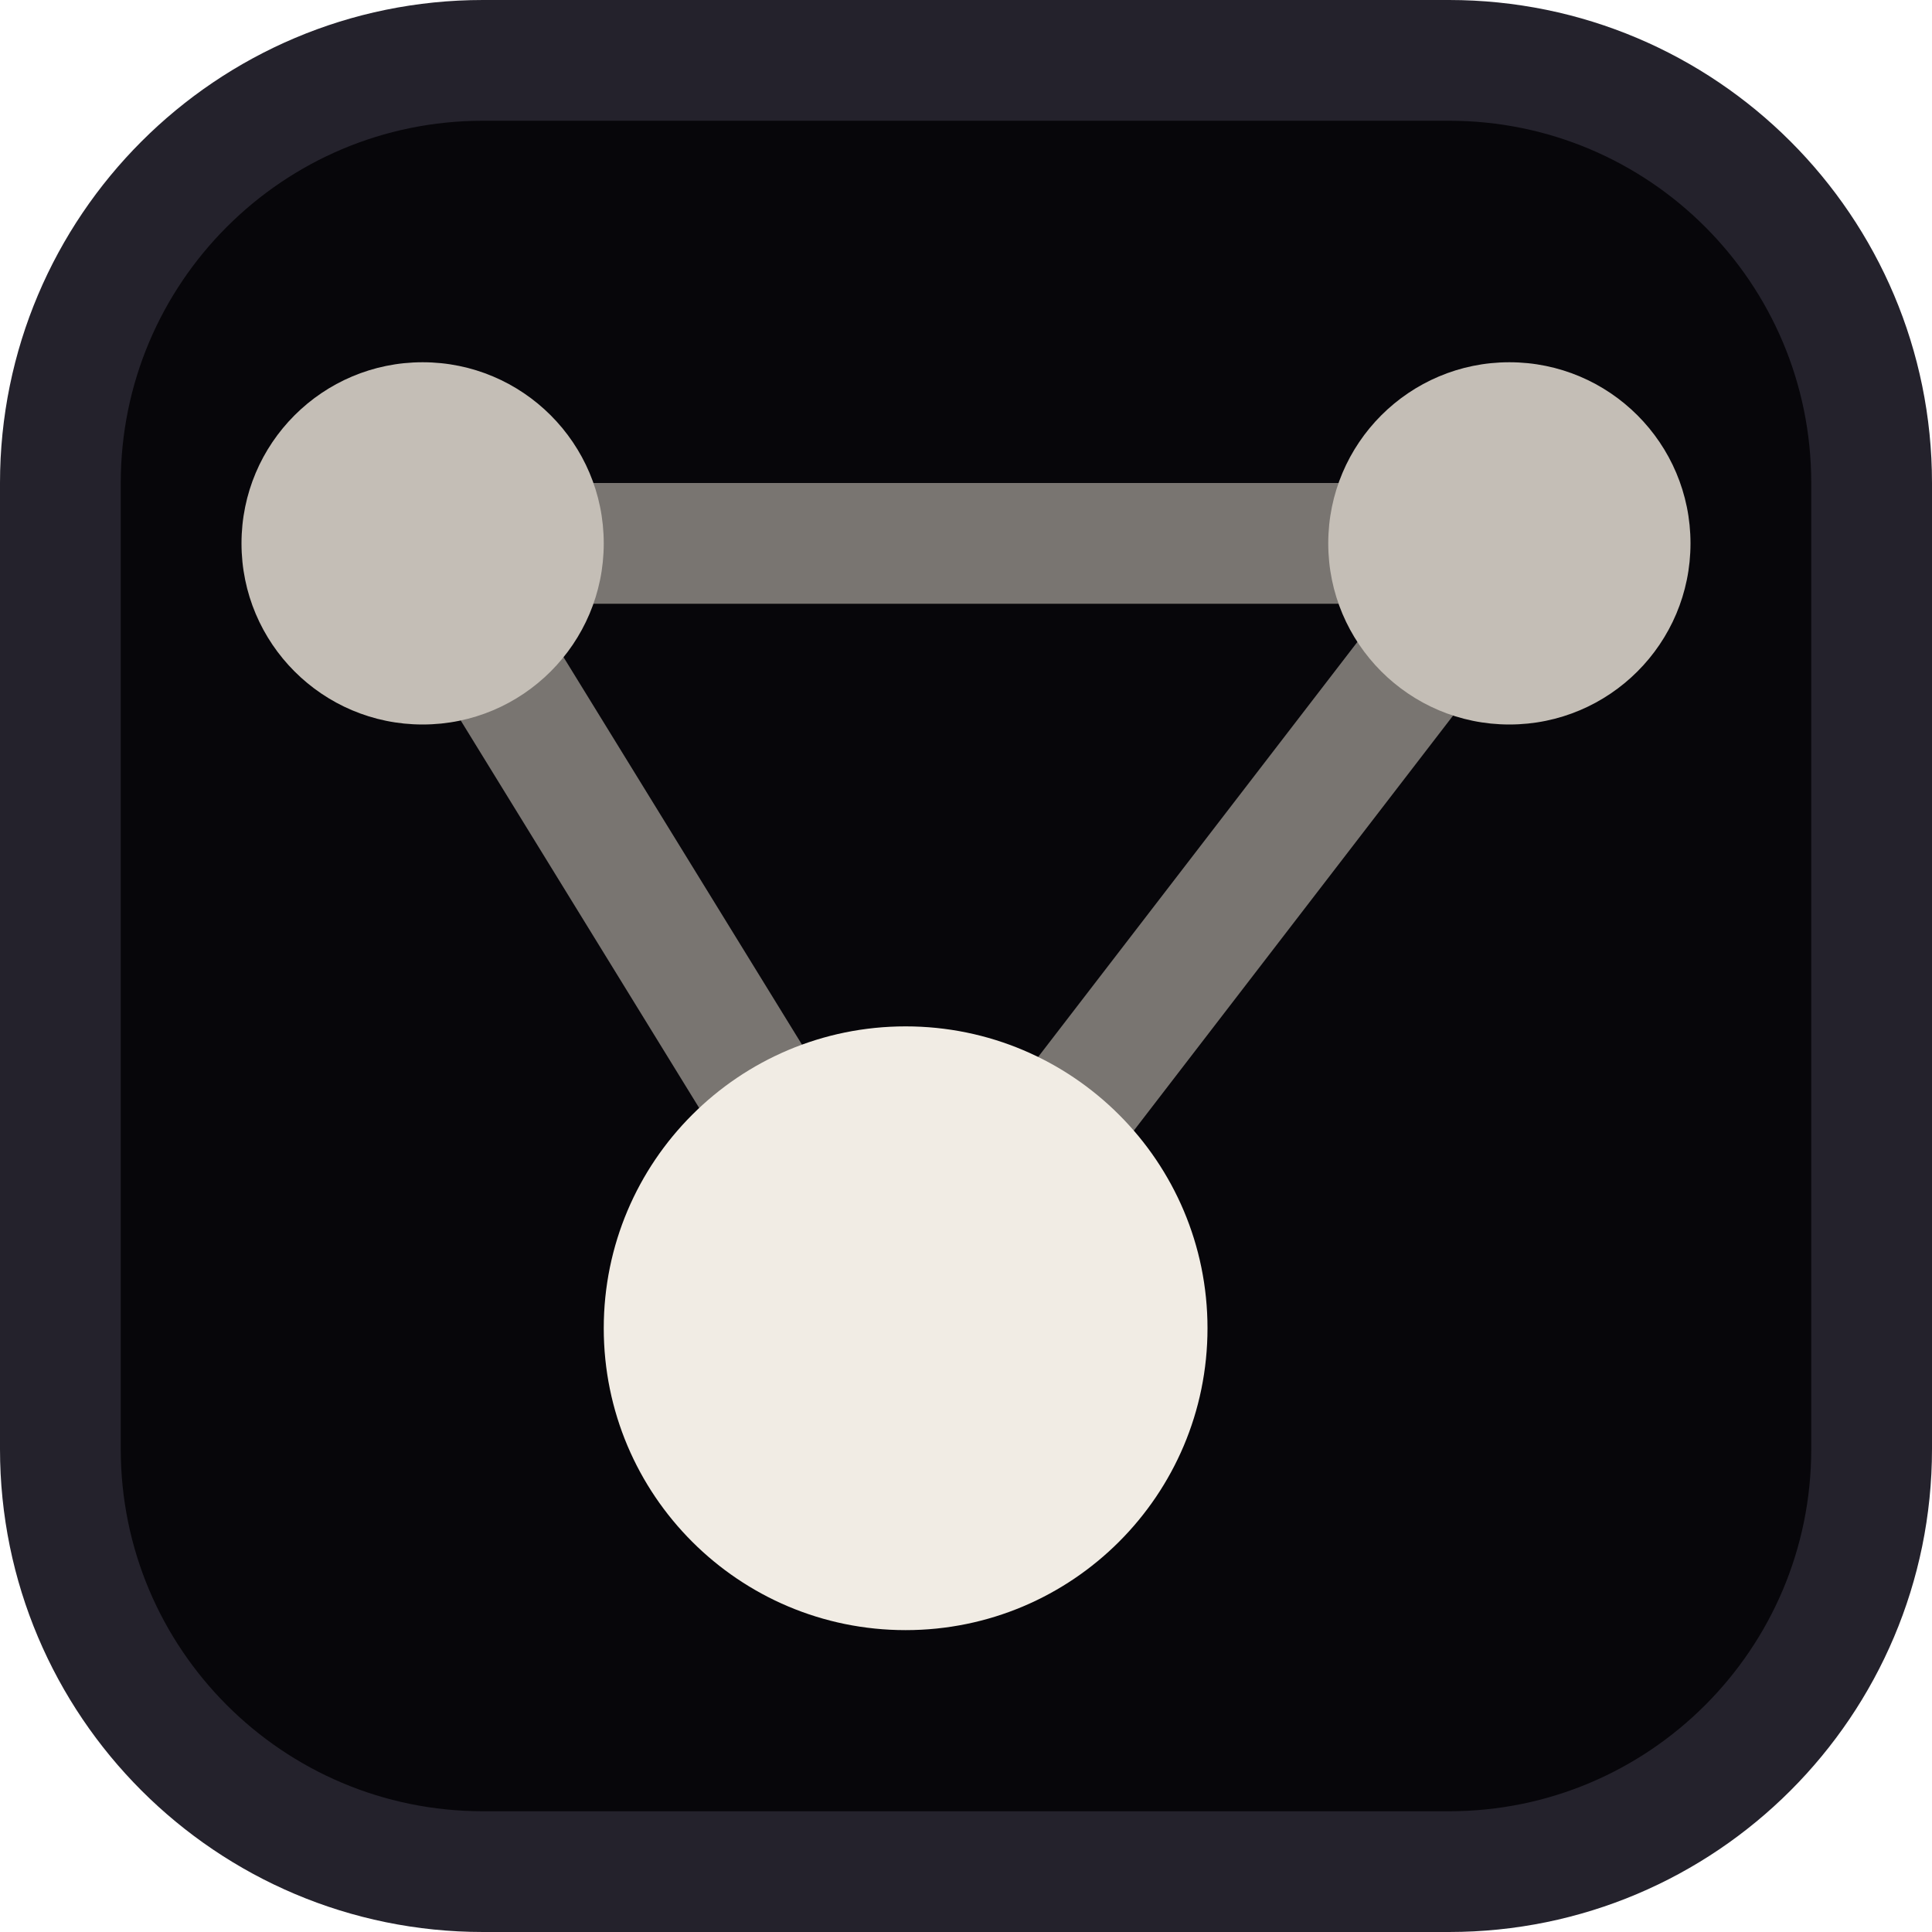
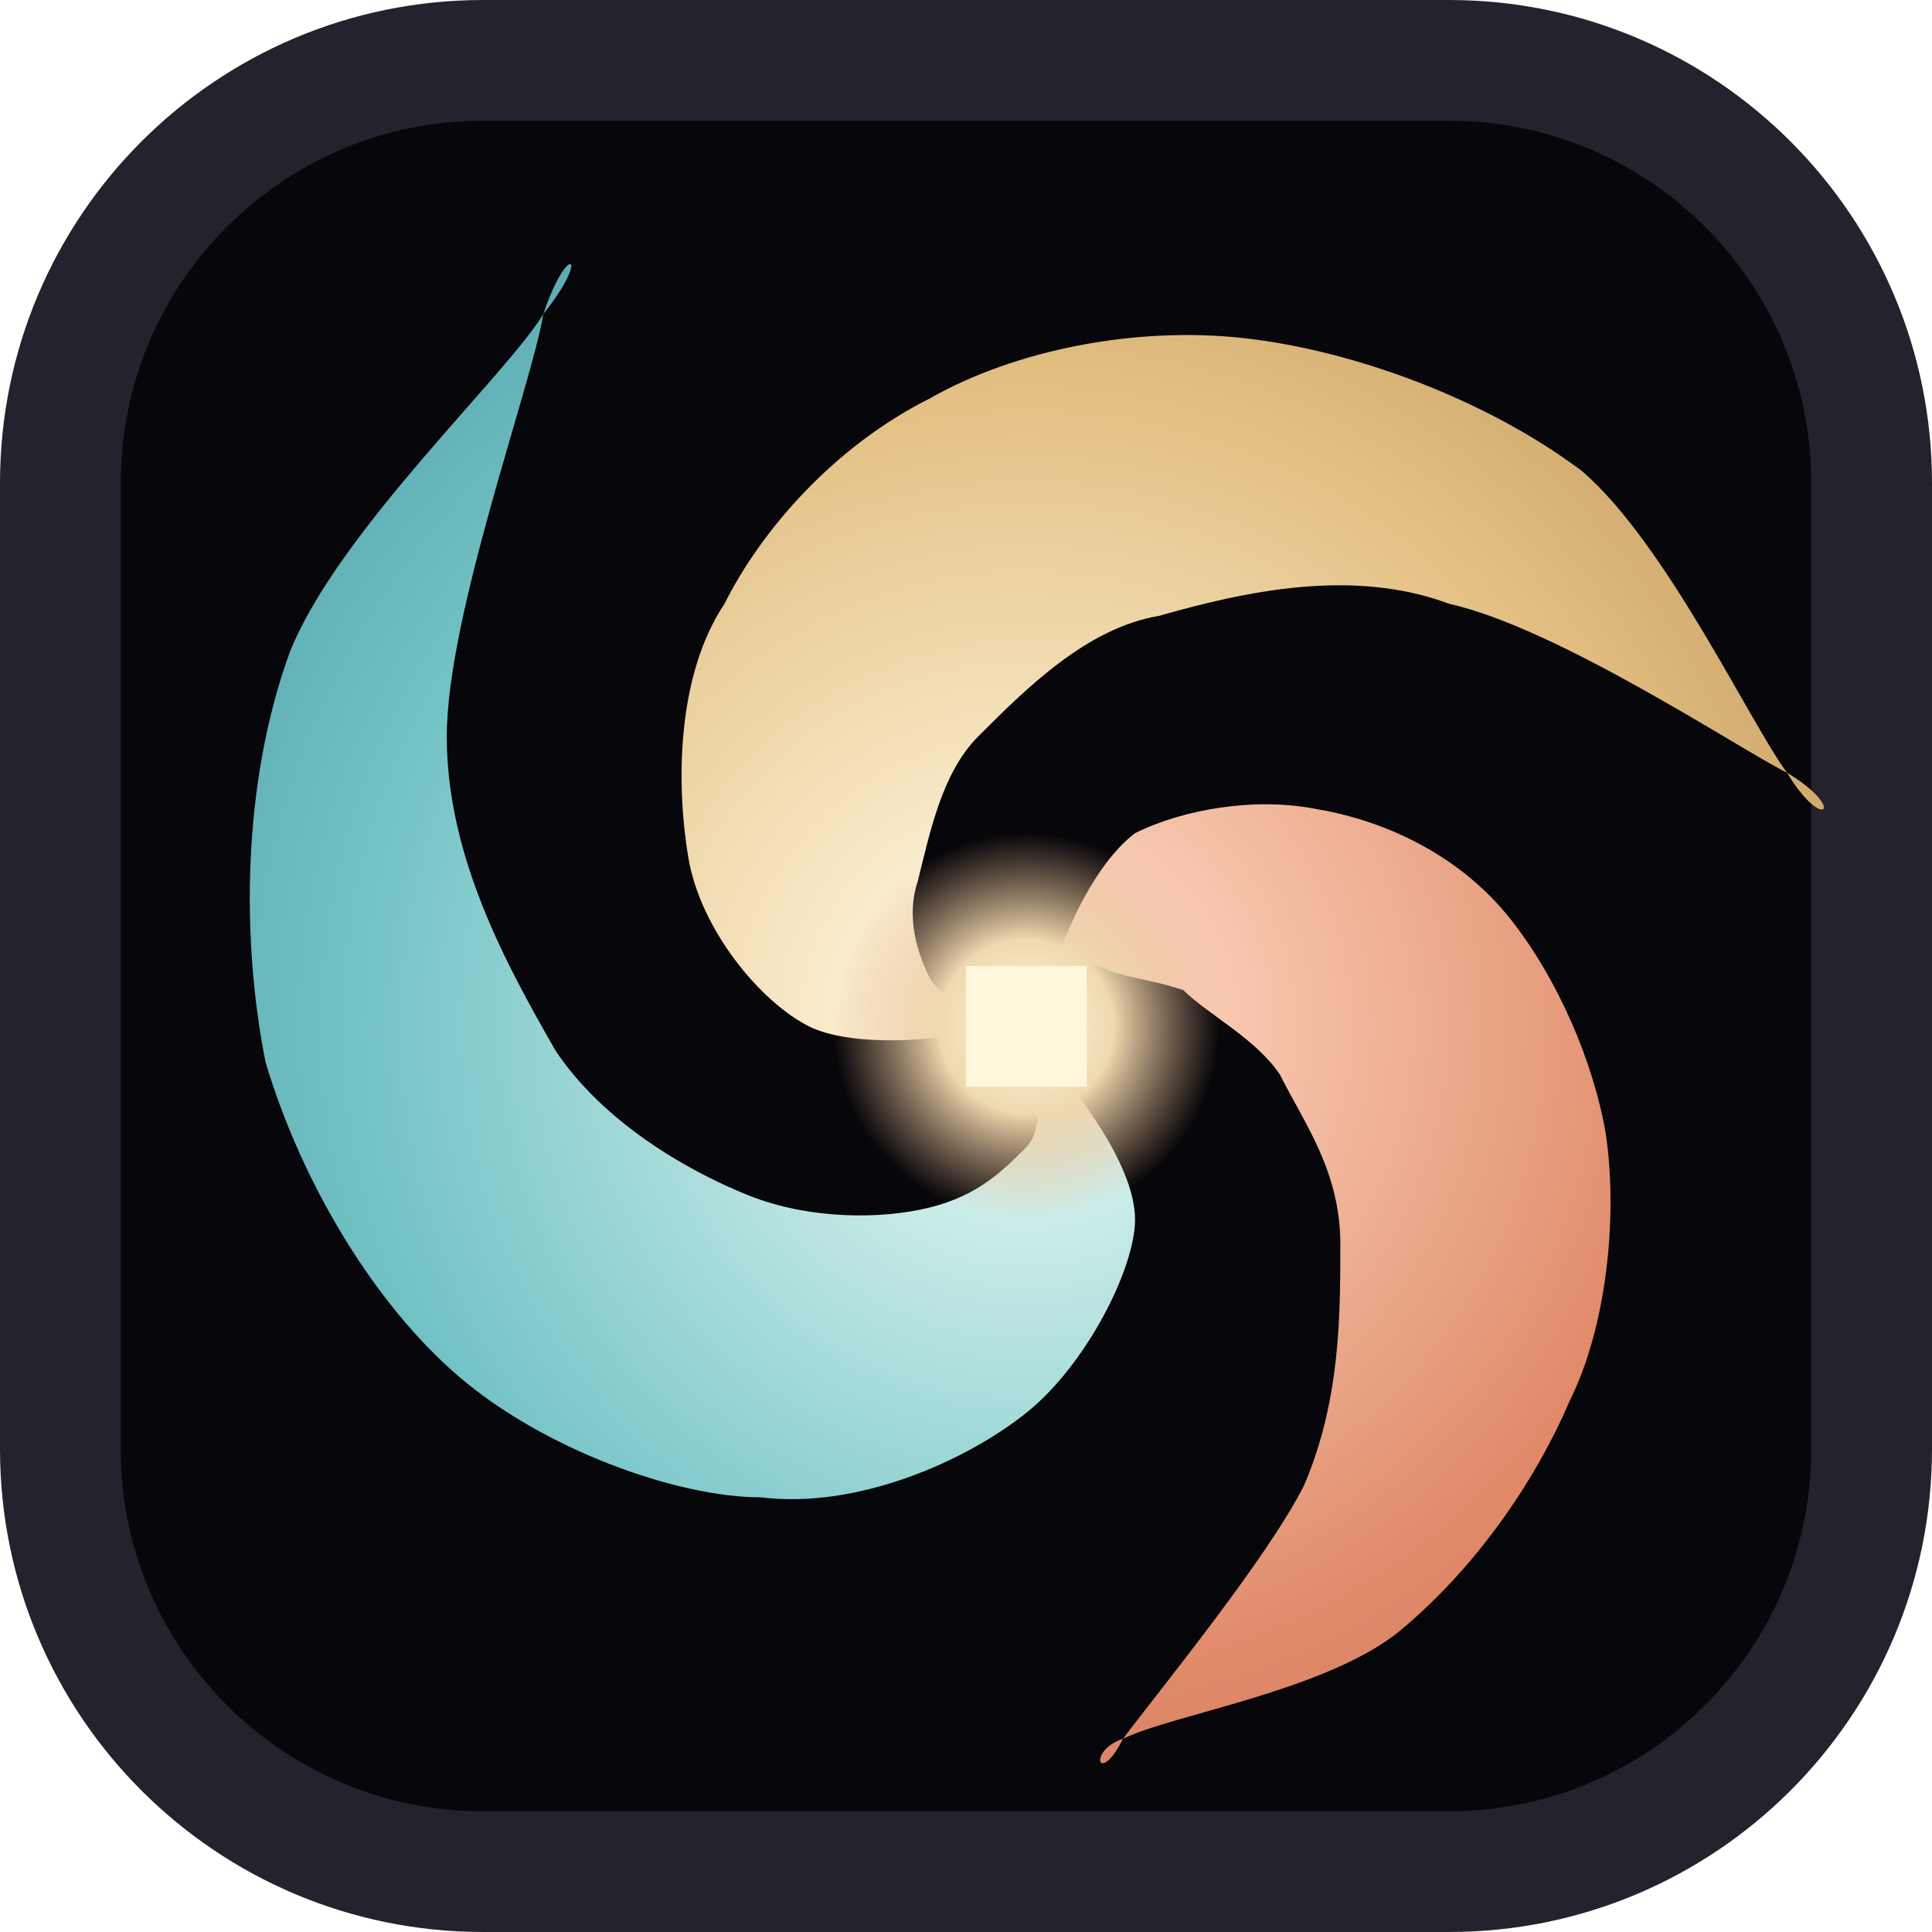
<svg xmlns="http://www.w3.org/2000/svg" viewBox="0 0 16 16">
-   <rect x="0.5" y="0.5" width="15" height="15" rx="3.5" fill="#07060a" stroke="#24222c" />
-   <path d="M3.5 4.5H12.5M3.5 4.5l4 6.5M12.5 4.5 7.5 11" fill="none" stroke="#aaa49d" stroke-opacity=".7" stroke-width="1" stroke-linecap="butt" />
-   <circle cx="3.5" cy="4.5" r="1.5" fill="#c4beb6" />
-   <circle cx="12.5" cy="4.5" r="1.5" fill="#c4beb6" />
-   <circle cx="7.5" cy="11" r="2.5" fill="#f1ece4" />
+   <defs>
+     <radialGradient id="t" gradientUnits="userSpaceOnUse" cx="8.5" cy="8.5" r="9.9">
+       <stop offset="0.1" stop-color="#d9f3ee" />
+       <stop offset="0.55" stop-color="#74c3c6" />
+       <stop offset="1" stop-color="#3f8f9d" />
+     </radialGradient>
+     <radialGradient id="g" gradientUnits="userSpaceOnUse" cx="8.5" cy="8.5" r="9.9">
+       <stop offset="0.1" stop-color="#fdf3d8" />
+       <stop offset="0.55" stop-color="#e2bd80" />
+       <stop offset="1" stop-color="#a9814a" />
+     </radialGradient>
+     <radialGradient id="r" gradientUnits="userSpaceOnUse" cx="8.5" cy="8.5" r="9.9">
+       <stop offset="0.1" stop-color="#fbd3bb" />
+       <stop offset="0.55" stop-color="#e08a6a" />
+       <stop offset="1" stop-color="#c46d55" />
+     </radialGradient>
+     <radialGradient id="k" gradientUnits="userSpaceOnUse" cx="8.5" cy="8.5" r="1.6">
+       <stop offset="0" stop-color="#fff6dc" />
+       <stop offset="0.45" stop-color="#efd9ae" />
+       <stop offset="1" stop-color="#e2b48e" stop-opacity="0" />
+     </radialGradient>
+   </defs>
+   <rect x=".5" y=".5" width="15" height="15" rx="3.5" fill="#07060a" stroke="#24222c" />
+   <path fill="url(#t)" d="M9.4 10.1C9.4 10.5 9 11.3 8.5 11.7C8 12.1 7.1 12.5 6.3 12.4C5.6 12.4 4.5 12 3.8 11.4C3.1 10.8 2.5 9.8 2.2 8.8C2 7.8 2 6.5 2.4 5.4C2.8 4.4 4.2 3.1 4.5 2.6C4.9 2.1 4.7 2 4.5 2.6C4.4 3.2 3.7 5.1 3.7 6.1C3.7 7.1 4.2 8 4.6 8.7C5 9.3 5.7 9.7 6.2 9.9C6.7 10.1 7.3 10.1 7.7 10C8.1 9.9 8.3 9.7 8.5 9.5C8.7 9.3 8.5 8.7 8.7 8.8C8.8 8.9 9.4 9.6 9.4 10.1Z" />
+   <path fill="url(#g)" d="M6.7 8.5C6.3 8.3 5.8 7.7 5.7 7.1C5.6 6.5 5.6 5.6 6 5C6.3 4.4 6.9 3.7 7.7 3.3C8.4 2.9 9.4 2.7 10.3 2.8C11.2 2.9 12.3 3.3 13.1 3.9C13.8 4.5 14.5 6 14.8 6.4C15.1 6.9 15.3 6.7 14.8 6.4C14.4 6.2 12.9 5.2 12 5C11.2 4.7 10.3 4.9 9.6 5.1C9 5.2 8.5 5.7 8.1 6.1C7.8 6.4 7.7 6.9 7.6 7.3C7.5 7.6 7.6 7.9 7.7 8.1C7.8 8.3 8.3 8.4 8.1 8.5C8 8.6 7.1 8.7 6.7 8.5Z" />
+   <path fill="url(#r)" d="M9.4 6.9C9.8 6.7 10.4 6.6 10.9 6.7C11.5 6.8 12.1 7.1 12.5 7.6C12.9 8.1 13.2 8.8 13.3 9.4C13.4 10.1 13.3 11 13 11.6C12.7 12.3 12.2 13 11.6 13.5C11 14 9.7 14.2 9.3 14.4C9 14.5 9.1 14.8 9.3 14.4C9.6 14 10.5 12.9 10.8 12.3C11.1 11.6 11.1 10.9 11.1 10.3C11.1 9.7 10.8 9.3 10.6 8.9C10.4 8.6 10 8.4 9.8 8.2C9.5 8.1 9.3 8.1 9.1 8C8.9 8 8.6 8.4 8.7 8.2C8.7 8 9 7.2 9.4 6.9Z" />
+   <circle cx="8.5" cy="8.5" r="1.6" fill="url(#k)" />
+   <rect x="8" y="8" width="1" height="1" fill="#fff6dc" />
</svg>
